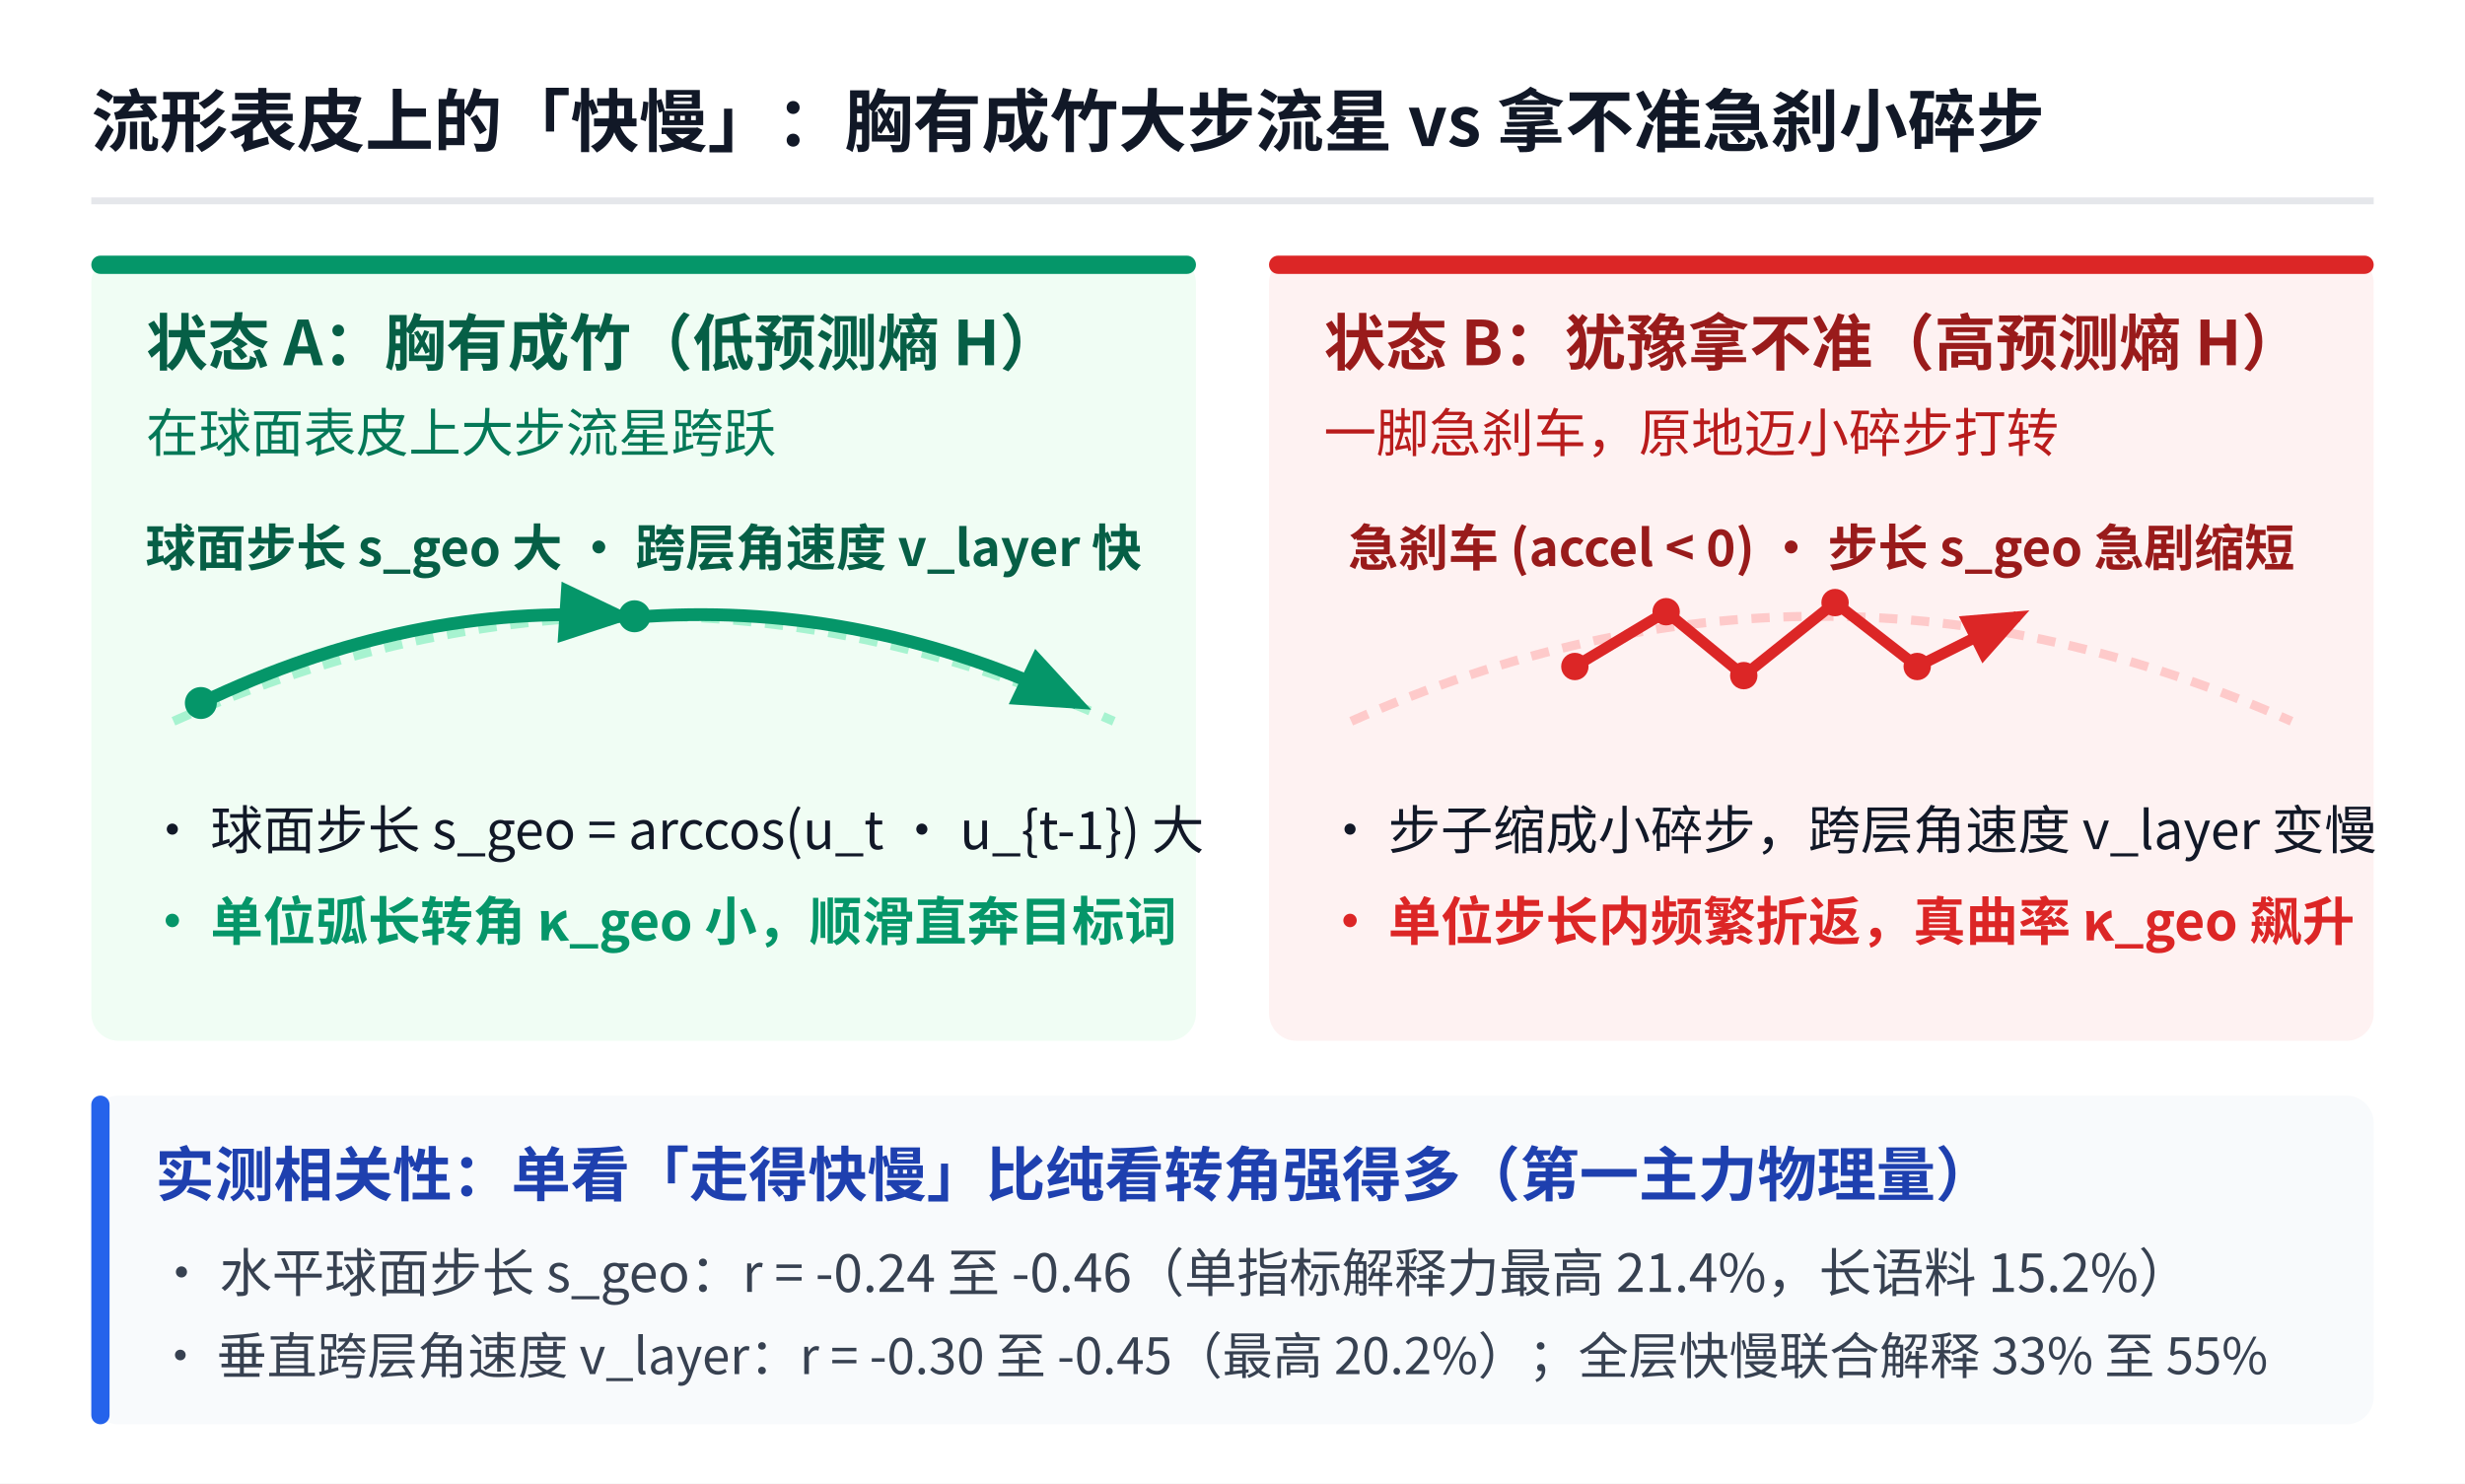
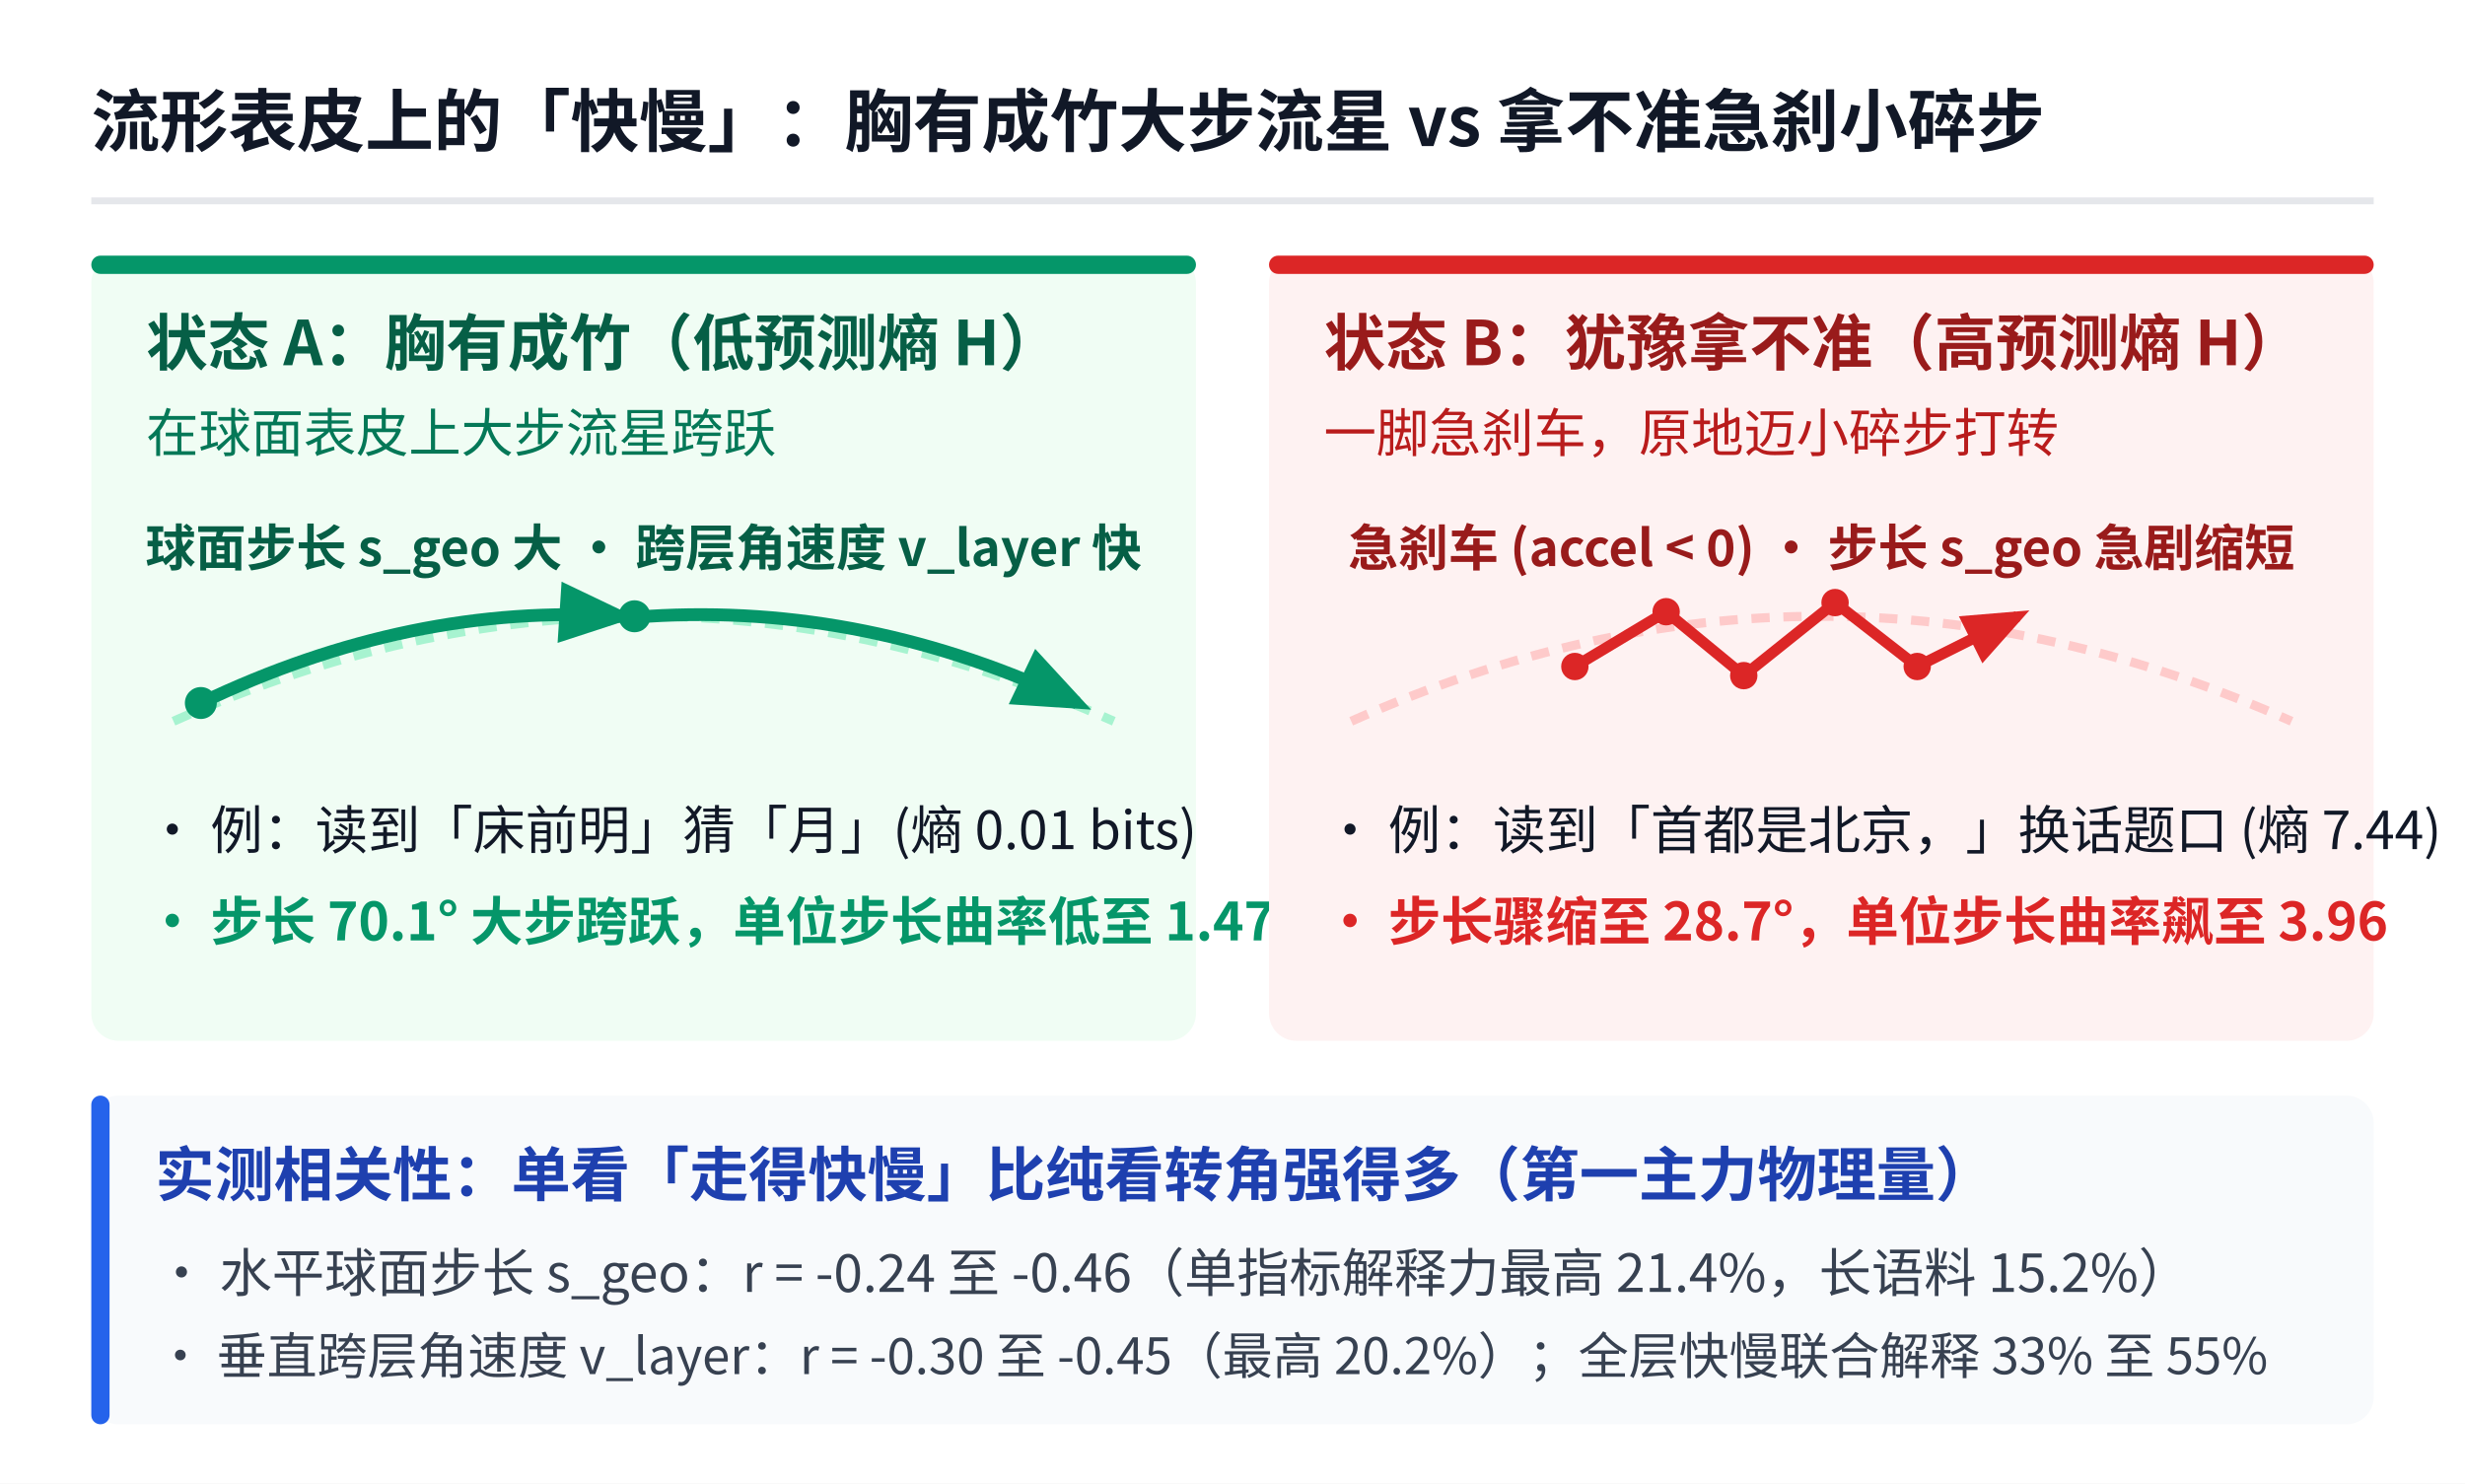
<svg xmlns="http://www.w3.org/2000/svg" viewBox="0 0 540 325" width="540" height="325" font-family="'WenQuanYi Micro Hei', 'Noto Sans CJK SC', sans-serif">
  <defs>
    <marker id="arrGreen" viewBox="0 0 10 10" refX="8" refY="5" markerWidth="6" markerHeight="6" orient="auto">
      <path d="M 0 1 L 10 5 L 0 9 z" fill="#059669" />
    </marker>
    <marker id="arrRed" viewBox="0 0 10 10" refX="8" refY="5" markerWidth="6" markerHeight="6" orient="auto">
      <path d="M 0 1 L 10 5 L 0 9 z" fill="#dc2626" />
    </marker>
  </defs>
  <rect x="0" y="0" width="540" height="325" fill="#ffffff" />
  <text x="20" y="32" fill="#111827" font-size="15" font-weight="bold">流形表皮上的「快慢」：胸有成竹大步流星 vs 拿不准急刹小碎步</text>
  <line x1="20" y1="44" x2="520" y2="44" stroke="#e5e7eb" stroke-width="1.5" />
  <rect x="20" y="56" width="242" height="172" rx="6" fill="#f0fdf4" />
  <rect x="20" y="56" width="242" height="4" rx="2" fill="#059669" />
  <text x="32" y="80" fill="#065f46" font-size="13.5" font-weight="bold">状态 A：胸有成竹（低预测熵 H）</text>
  <text x="32" y="99" fill="#047857" font-size="11.5">在球面表皮上大步流星跨跃</text>
  <path d="M 38 158 Q 141 112 244 158" fill="none" stroke="#a7f3d0" stroke-width="2" stroke-dasharray="4 3" />
  <path d="M 44 154 Q 90 132 136 135" fill="none" stroke="#059669" stroke-width="2.8" marker-end="url(#arrGreen)" />
  <path d="M 142 135 Q 190 132 236 154" fill="none" stroke="#059669" stroke-width="2.8" marker-end="url(#arrGreen)" />
  <circle cx="44" cy="154" r="3.5" fill="#059669" />
  <circle cx="139" cy="135" r="3.5" fill="#059669" />
  <text x="141" y="124" fill="#065f46" font-size="11" font-weight="bold" text-anchor="middle">球面步长 s_geo 大 · 跨层角速度 v_layer 快</text>
-   <text x="32" y="186" fill="#111827" font-size="11.5">• 球面步长 s_geo = arccos(u_t · u_{t-1}) 大</text>
-   <text x="32" y="206" fill="#059669" font-size="11.5" font-weight="bold">• 单位弧长转角 κ_geo 小，顺滑直奔目标词</text>
+   <text x="32" y="186" fill="#111827" font-size="11.5">• 例：读到「床前明」猜「月」(熵 0.01 bits)</text>
+   <text x="32" y="206" fill="#059669" font-size="11.5" font-weight="bold">• 步长 70.1° 大步跨跃，单位步长曲率低至 1.47</text>
  <rect x="278" y="56" width="242" height="172" rx="6" fill="#fef2f2" />
  <rect x="278" y="56" width="242" height="4" rx="2" fill="#dc2626" />
  <text x="290" y="80" fill="#991b1b" font-size="13.5" font-weight="bold">状态 B：犹豫拿不准（高预测熵 H）</text>
  <text x="290" y="99" fill="#b91c1c" font-size="11.5">一脚急刹车，原地迈小碎步打转</text>
  <path d="M 296 158 Q 399 112 502 158" fill="none" stroke="#fecaca" stroke-width="2" stroke-dasharray="4 3" />
  <polyline points="345,146 365,134 382,148 402,132 420,146 442,135" fill="none" stroke="#dc2626" stroke-width="2.4" marker-end="url(#arrRed)" />
  <circle cx="345" cy="146" r="3" fill="#dc2626" />
  <circle cx="365" cy="134" r="3" fill="#dc2626" />
  <circle cx="382" cy="148" r="3" fill="#dc2626" />
  <circle cx="402" cy="132" r="3" fill="#dc2626" />
  <circle cx="420" cy="146" r="3" fill="#dc2626" />
  <text x="399" y="124" fill="#991b1b" font-size="11" font-weight="bold" text-anchor="middle">急刹车 (accel &lt; 0) · 步长 s_geo 急剧缩短</text>
-   <text x="290" y="186" fill="#111827" font-size="11.5">• 步子缩成小碎步，跨层角速度 v_layer 变慢</text>
-   <text x="290" y="206" fill="#dc2626" font-size="11.5" font-weight="bold">• 单位步长内频繁折返，真曲率 κ_geo 飙升</text>
+   <text x="290" y="186" fill="#111827" font-size="11.5">• 例：读到「首都是北京，」换话题口 (熵 7.44)</text>
+   <text x="290" y="206" fill="#dc2626" font-size="11.5" font-weight="bold">• 步长骤缩至 28.7°，单位步长曲率飙至 3.96</text>
  <rect x="20" y="240" width="500" height="72" rx="6" fill="#f8fafc" />
  <rect x="20" y="240" width="4" height="72" rx="2" fill="#2563eb" />
  <text x="34" y="262" fill="#1e40af" font-size="13" font-weight="bold">实测相关性：单看「走得快慢」比纯看转角强得多（第一主力物理量）</text>
  <text x="34" y="283" fill="#374151" font-size="11.5">• 水平球面步长 s_geo：r = -0.24 至 -0.46（单指标解释力最高 21.4%，长语料 15.2%）</text>
  <text x="34" y="301" fill="#374151" font-size="11">• 垂直跨层角速度 v_layer：r = -0.30 至 -0.45（最高 20.2%）；全层快慢联合解释 33% 至 55%</text>
</svg>
